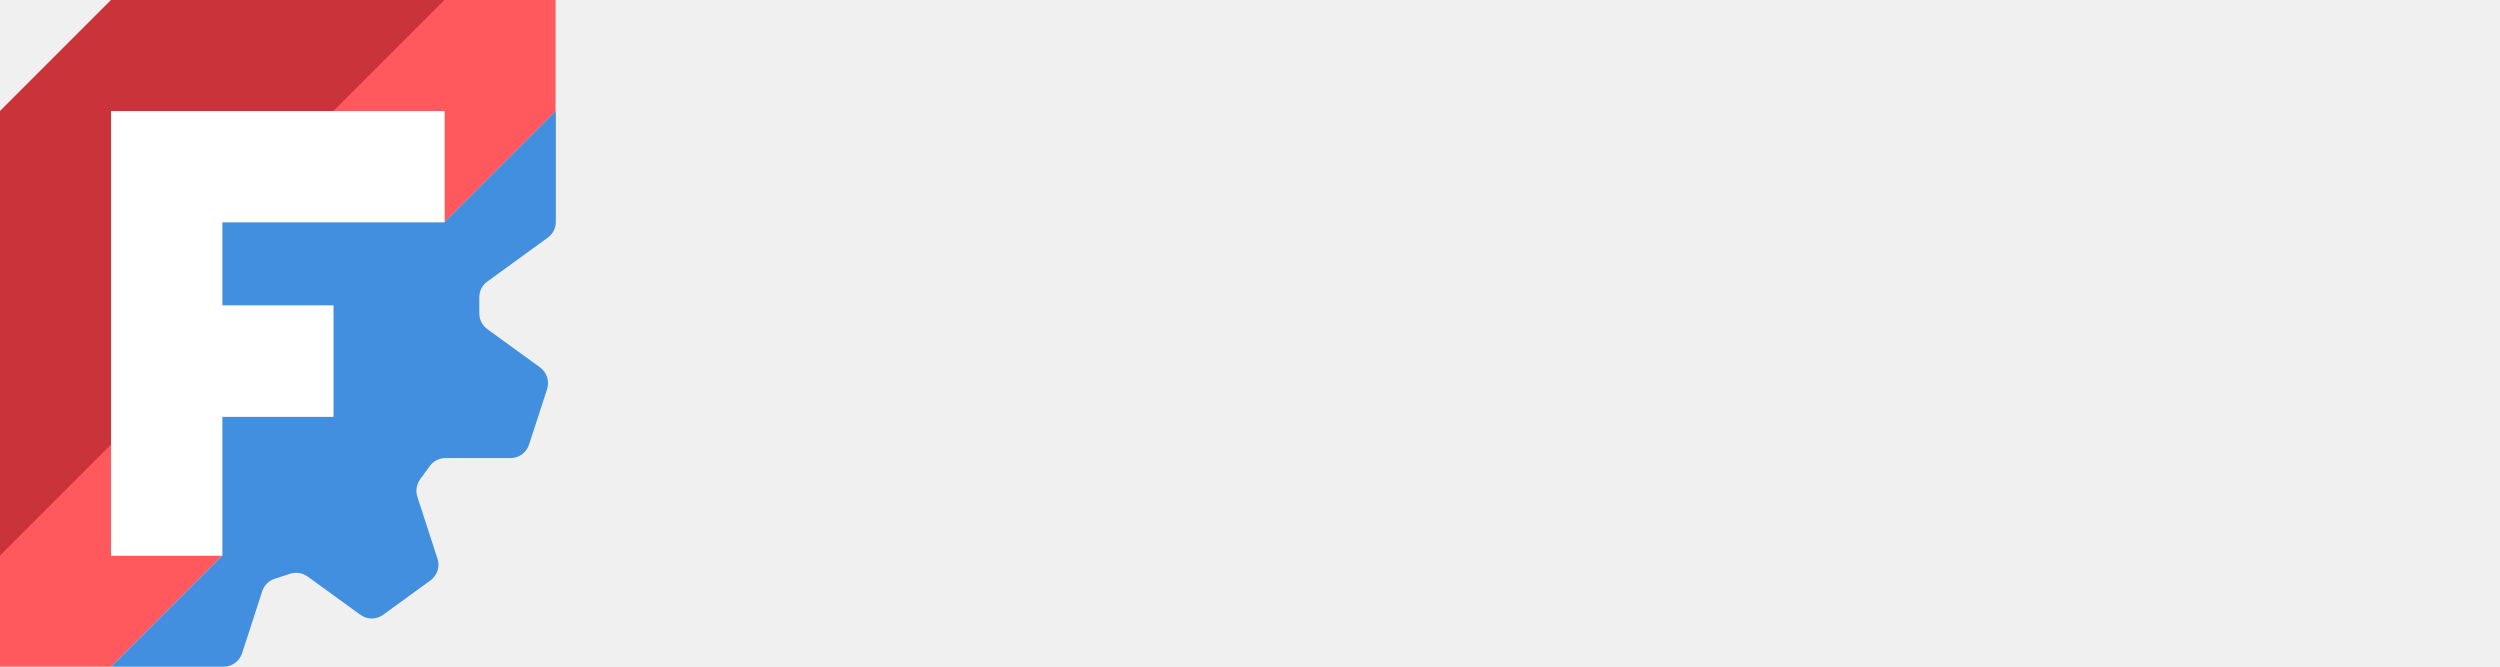
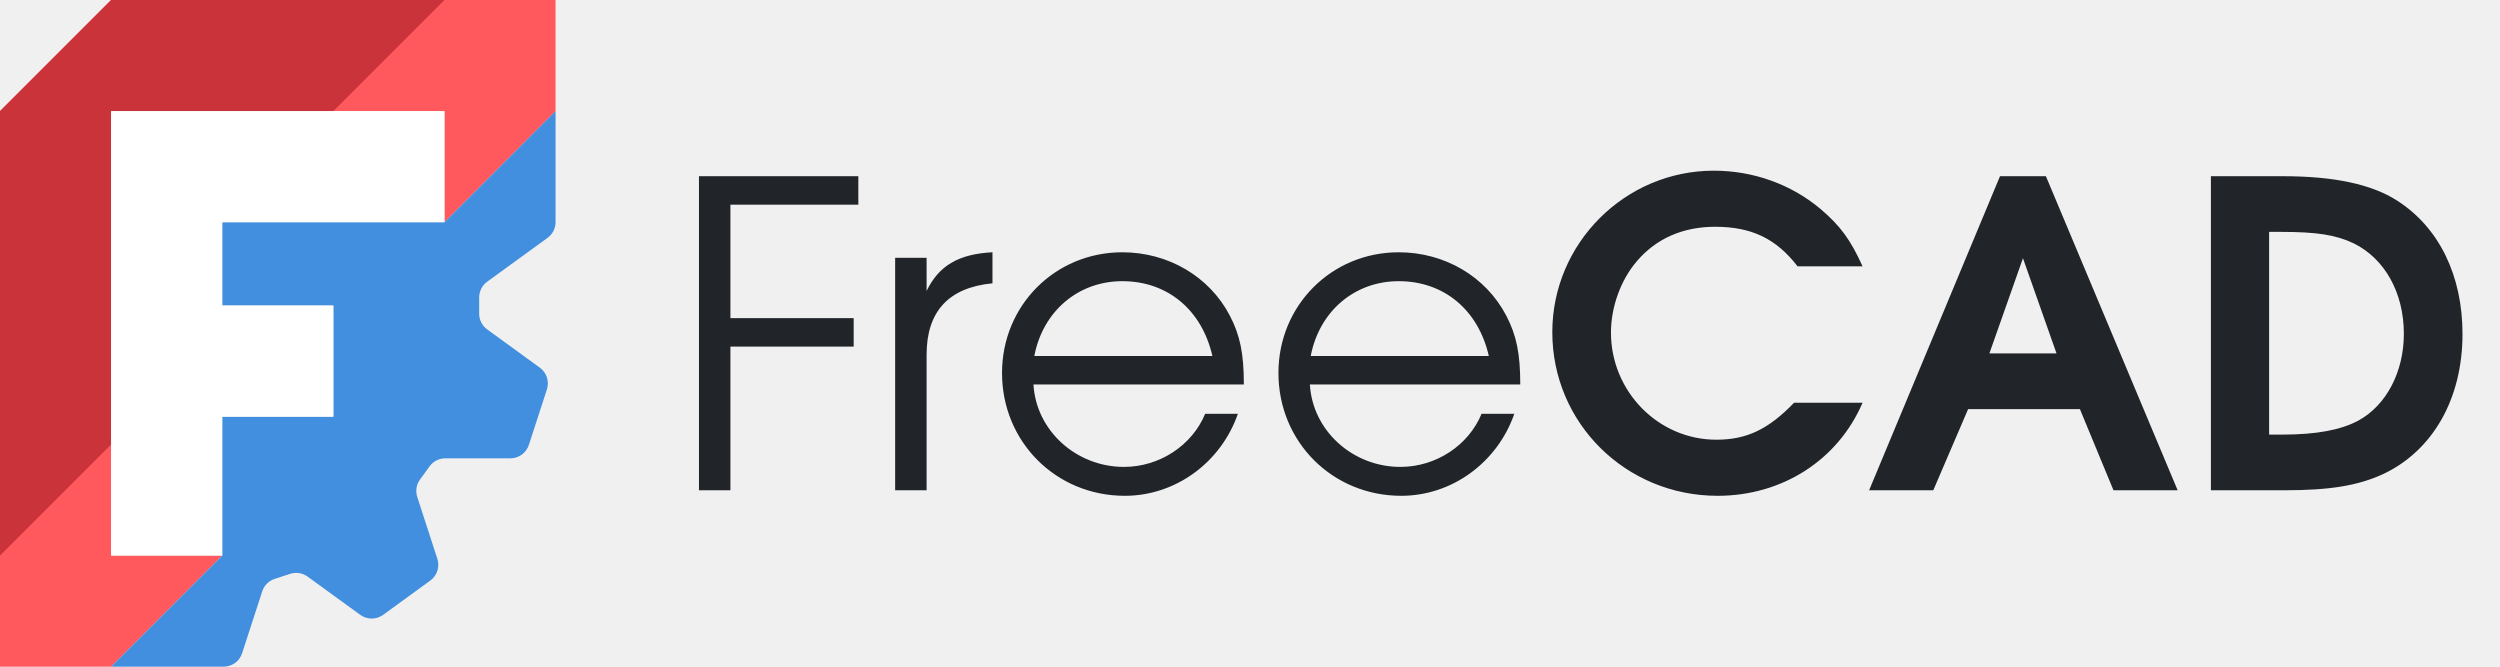
- <svg xmlns="http://www.w3.org/2000/svg" version="1.1" viewBox="0 0 1800 480">
+ <svg xmlns="http://www.w3.org/2000/svg" width="1800" height="480" viewBox="0 0 1800 480" fill="none">
+   <g clip-path="url(#clip0_197_378)">
+     <path fill-rule="evenodd" clip-rule="evenodd" d="M80 0H400V80L320 160V80H80V400H160L80 480H0V80L80 0Z" fill="#FF585D" />
+     <path d="M80 320L0 400V80L80 0H320L240 80H80V320Z" fill="#CB333B" />
+     <path fill-rule="evenodd" clip-rule="evenodd" d="M400 80L320.005 160.005H160.005V220.001H240V300.006H160.005V400L80 480.005H161.008C167.073 480.005 172.445 476.1 174.319 470.331L188.799 425.766C190.184 421.504 193.529 418.169 197.791 416.784L208.922 413.167C213.184 411.782 217.853 412.517 221.479 415.151L259.379 442.695C264.285 446.26 270.936 446.26 275.843 442.695L309.815 418.004C314.722 414.439 316.774 408.125 314.9 402.356L300.42 357.791C299.035 353.529 299.78 348.859 302.415 345.234L309.298 335.766C311.932 332.141 316.134 329.989 320.615 329.989L367.475 329.999C373.541 329.999 378.913 326.084 380.787 320.315L393.768 280.38C395.642 274.611 393.59 268.287 388.683 264.722L350.773 237.178C347.148 234.544 345.006 230.343 345.006 225.861V214.152C345.007 209.67 347.147 205.458 350.773 202.824L394.233 171.25C397.858 168.616 400 164.404 400 159.922V80Z" fill="#418FDE" />
+     <path fill-rule="evenodd" clip-rule="evenodd" d="M80 80H320V160H160L160 220.001H240L240 300H160L160 400H80V80Z" fill="white" />
+   </g>
+   <path d="M503.256 353V126.866H618.006V147.368H525.9V229.07H614.64V249.572H525.9V353H503.256ZM644.508 353V185.618H667.152V209.486C676.026 191.126 690.408 182.864 714.582 181.64V203.978C683.064 207.038 667.152 224.174 667.152 255.386V353H644.508ZM895.57 276.806H744.1C745.936 309.854 774.7 336.17 809.278 336.17C834.676 336.17 858.238 320.87 867.724 297.92H891.286C879.046 333.11 846.304 356.978 809.89 356.978C760.318 356.978 721.456 318.116 721.456 268.544C721.456 219.89 759.706 181.64 808.054 181.64C841.102 181.64 870.784 199.082 885.472 227.234C892.816 241.31 895.57 254.468 895.57 276.806ZM744.712 256.304H872.926C865.276 222.95 840.49 202.448 808.054 202.448C776.23 202.448 750.832 224.174 744.712 256.304ZM1094.59 276.806H943.119C944.955 309.854 973.719 336.17 1008.3 336.17C1033.7 336.17 1057.26 320.87 1066.74 297.92H1090.31C1078.07 333.11 1045.32 356.978 1008.91 356.978C959.337 356.978 920.475 318.116 920.475 268.544C920.475 219.89 958.725 181.64 1007.07 181.64C1040.12 181.64 1069.8 199.082 1084.49 227.234C1091.84 241.31 1094.59 254.468 1094.59 276.806ZM943.731 256.304H1071.95C1064.3 222.95 1039.51 202.448 1007.07 202.448C975.249 202.448 949.851 224.174 943.731 256.304ZM1291.77 289.964H1341.04C1323.29 331.274 1283.2 356.978 1236.69 356.978C1170.6 356.978 1117.66 304.652 1117.66 239.168C1117.66 175.214 1169.98 122.888 1233.94 122.888C1262.4 122.888 1289.63 132.68 1310.74 150.428C1325.13 162.668 1332.47 172.766 1341.04 191.738H1294.22C1278.92 171.848 1261.17 163.28 1234.86 163.28C1211.6 163.28 1192.32 171.848 1178.55 188.066C1166.92 201.53 1159.89 221.114 1159.89 239.474C1159.89 281.702 1193.85 316.586 1235.77 316.586C1257.5 316.586 1273.11 309.242 1291.77 289.964ZM1345.76 353L1440 126.866H1473.05L1567.91 353H1521.71L1497.53 294.554H1417.05L1391.96 353H1345.76ZM1432.35 254.468H1480.7L1456.53 185.924L1432.35 254.468ZM1591.85 353V126.866H1643.57C1680.59 126.866 1707.83 132.68 1726.19 144.614C1756.17 163.892 1773 198.47 1773 240.392C1773 287.21 1751.58 324.542 1715.78 341.372C1697.73 349.634 1677.84 353 1644.48 353H1591.85ZM1633.77 312.914H1642.95C1668.05 312.914 1685.49 309.548 1698.03 302.816C1718.23 291.8 1730.78 267.626 1730.78 240.392C1730.78 210.71 1717.01 186.23 1694.67 175.214C1681.82 169.094 1668.05 166.952 1642.04 166.952H1633.77V312.914Z" fill="#212529" />
  <defs>
-     <style>
-       .cls-1 {
-         fill: none;
-       }
- 
-       .cls-2 {
-         fill: #fff;
-       }
- 
-       .cls-2, .cls-3, .cls-4 {
-         fill-rule: evenodd;
-       }
- 
-       .cls-3 {
-         fill: #418fde;
-       }
- 
-       .cls-5 {
-         fill: #cb333b;
-       }
- 
-       .cls-4 {
-         fill: #ff585d;
-       }
- 
-       .cls-6 {
-         clip-path: url(#clippath);
-       }
-     </style>
-     <clipPath id="clippath">
-       <rect class="cls-1" width="400" height="480" />
+     <clipPath id="clip0_197_378">
+       <rect width="400" height="480" fill="white" />
    </clipPath>
  </defs>
-   <g>
-     <g id="Layer_1">
-       <g class="cls-6">
-         <g>
-           <path class="cls-4" d="M80,0h320v80l-80,80v-80H80v320h80l-80,80H0V80L80,0Z" />
-           <path class="cls-5" d="M80,320L0,400V80L80,0h240l-80,80H80v240Z" />
-           <path class="cls-3" d="M400,80l-80,80h-160v60h80v80h-80v100l-80,80h81c6.1,0,11.4-3.9,13.3-9.7l14.5-44.6c1.4-4.3,4.7-7.6,9-9l11.1-3.6c4.3-1.4,8.9-.6,12.6,2l37.9,27.5c4.9,3.6,11.6,3.6,16.5,0l34-24.7c4.9-3.6,7-9.9,5.1-15.6l-14.5-44.6c-1.4-4.3-.6-8.9,2-12.6l6.9-9.5c2.6-3.6,6.8-5.8,11.3-5.8h46.9c6.1,0,11.4-3.9,13.3-9.7l13-39.9c1.9-5.8-.2-12.1-5.1-15.7l-37.9-27.5c-3.6-2.6-5.8-6.8-5.8-11.3v-11.7c0-4.5,2.1-8.7,5.8-11.3l43.5-31.6c3.6-2.6,5.8-6.8,5.8-11.3v-79.9Z" />
-           <path class="cls-2" d="M80,80h240v80h-160v60h80v80h-80v100h-80V80Z" />
-         </g>
-       </g>
-     </g>
-   </g>
</svg>
